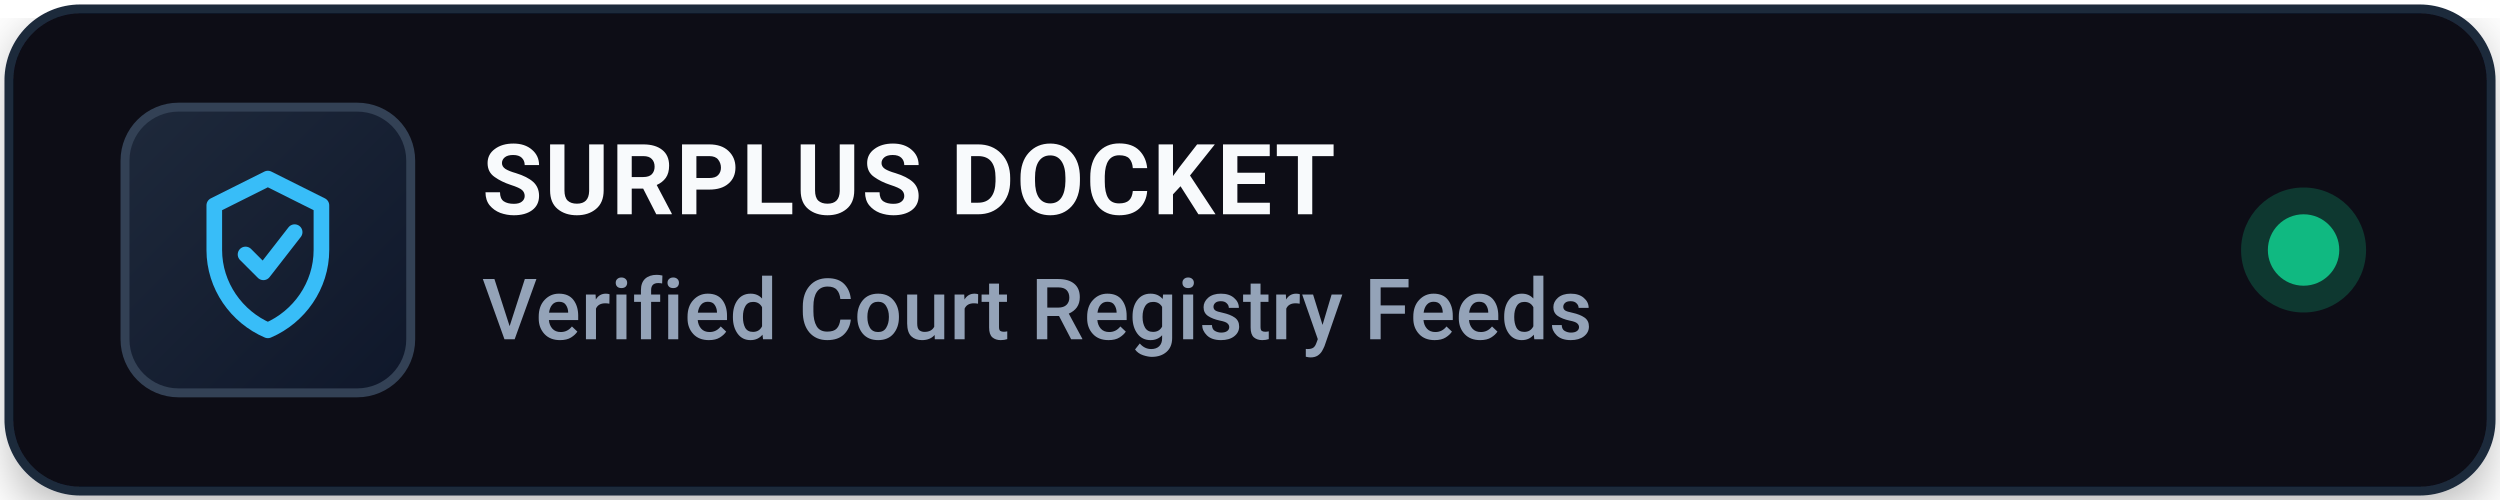
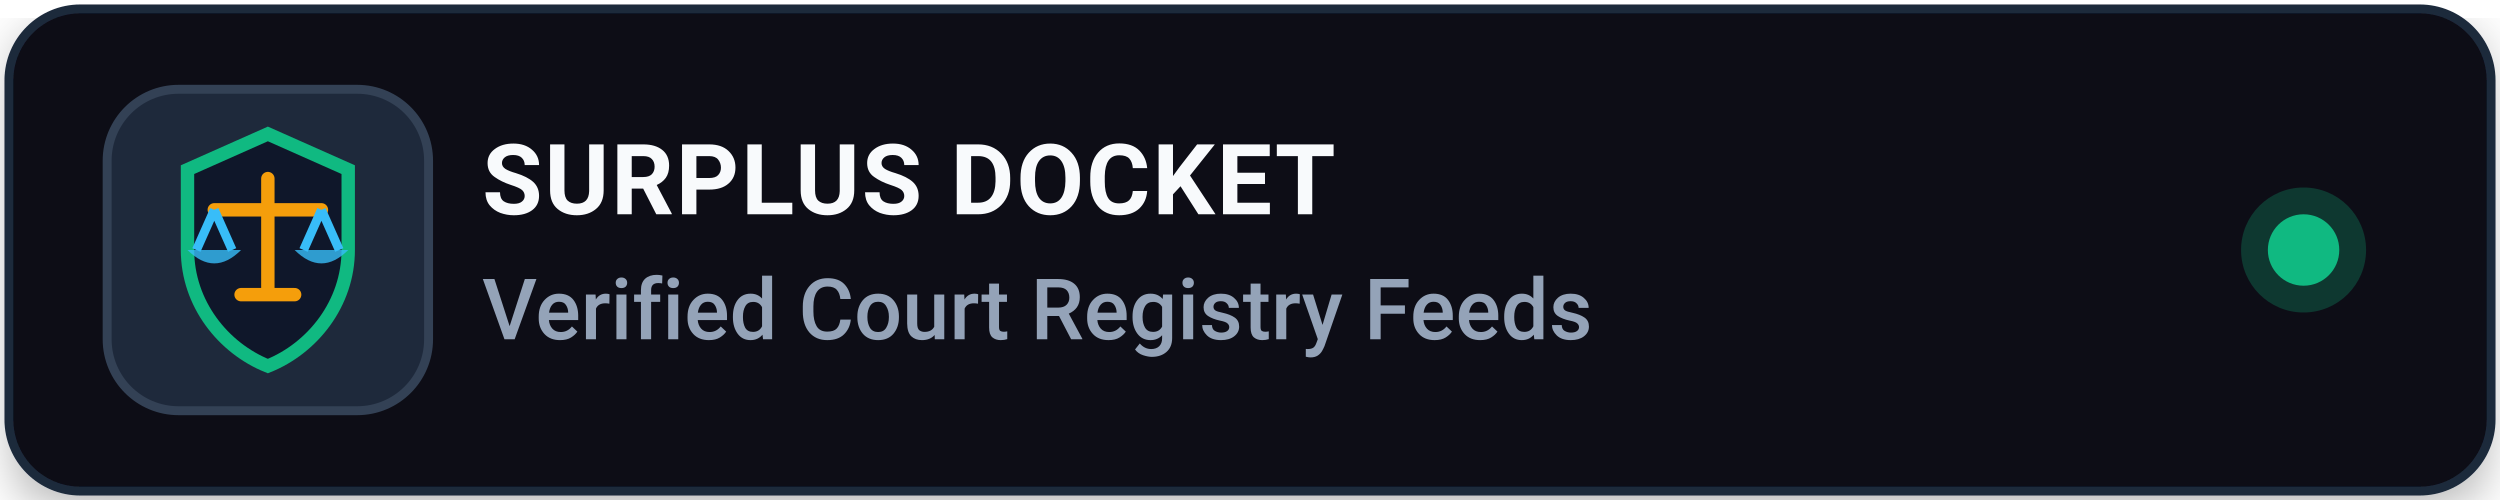
<svg xmlns="http://www.w3.org/2000/svg" width="280" height="56" viewBox="0 0 280 56" fill="none">
  <defs>
    <linearGradient id="sd-grad-dark" x1="0%" y1="0%" x2="100%" y2="100%">
      <stop offset="0%" stop-color="#1e293b" />
      <stop offset="100%" stop-color="#0f172a" />
    </linearGradient>
    <filter id="sd-shadow-dark" x="-4%" y="-8%" width="108%" height="124%" filterUnits="userSpaceOnUse">
      <feDropShadow dx="0" dy="2" stdDeviation="3" flood-color="#000" flood-opacity="0.3" />
    </filter>
  </defs>
  <rect x="1" y="1" width="278" height="54" rx="8" fill="#090d16" stroke="#1e293b" stroke-width="1" filter="url(#sd-shadow-dark)" />
-   <g transform="translate(14, 12)">
-     <rect width="32" height="32" rx="6" fill="url(#sd-grad-dark)" stroke="#334155" stroke-width="1" />
-     <path d="M16 8L10 11V16C10 20 12.5 23.5 16 25C19.5 23.5 22 20 22 16V11L16 8Z" stroke="#38bdf8" stroke-width="1.75" stroke-linecap="round" stroke-linejoin="round" fill="none" />
-     <path d="M13.5 16.5L15.5 18.5L19 14" stroke="#38bdf8" stroke-width="1.75" stroke-linecap="round" stroke-linejoin="round" />
+   <g transform="translate(12, 10)">
+     <rect width="36" height="36" rx="8" fill="#1e293b" stroke="#334155" stroke-width="1" />
+     <path d="M18 5 L9 9 V18 C9 24 13 29 18 31 C23 29 27 24 27 18 V9 L18 5 Z" stroke="#10b981" stroke-width="1.5" fill="#0f172a" />
+     <path d="M18 10 V23 M15 23 H21" stroke="#f59e0b" stroke-width="1.5" stroke-linecap="round" />
+     <path d="M12 13.5 H24" stroke="#f59e0b" stroke-width="1.5" stroke-linecap="round" />
+     <path d="M12 13.5 L10 18 M12 13.5 L14 18" stroke="#38bdf8" stroke-width="1" />
+     <path d="M9 18 Q12 21 15 18 Z" fill="#38bdf8" fill-opacity="0.8" />
+     <path d="M24 13.5 L22 18 M24 13.5 L26 18" stroke="#38bdf8" stroke-width="1" />
+     <path d="M21 18 Q24 21 27 18 Z" fill="#38bdf8" fill-opacity="0.8" />
  </g>
  <text x="54" y="24" font-family="-apple-system, BlinkMacSystemFont, 'Segoe UI', Roboto, sans-serif" font-size="11" font-weight="700" fill="#f8fafc" letter-spacing="0.02em">SURPLUS DOCKET</text>
  <text x="54" y="38" font-family="-apple-system, BlinkMacSystemFont, 'Segoe UI', Roboto, sans-serif" font-size="9.5" font-weight="500" fill="#94a3b8">Verified Court Registry Feeds</text>
  <circle cx="258" cy="28" r="4" fill="#10b981" />
  <circle cx="258" cy="28" r="7" fill="#10b981" fill-opacity="0.25" />
</svg>
